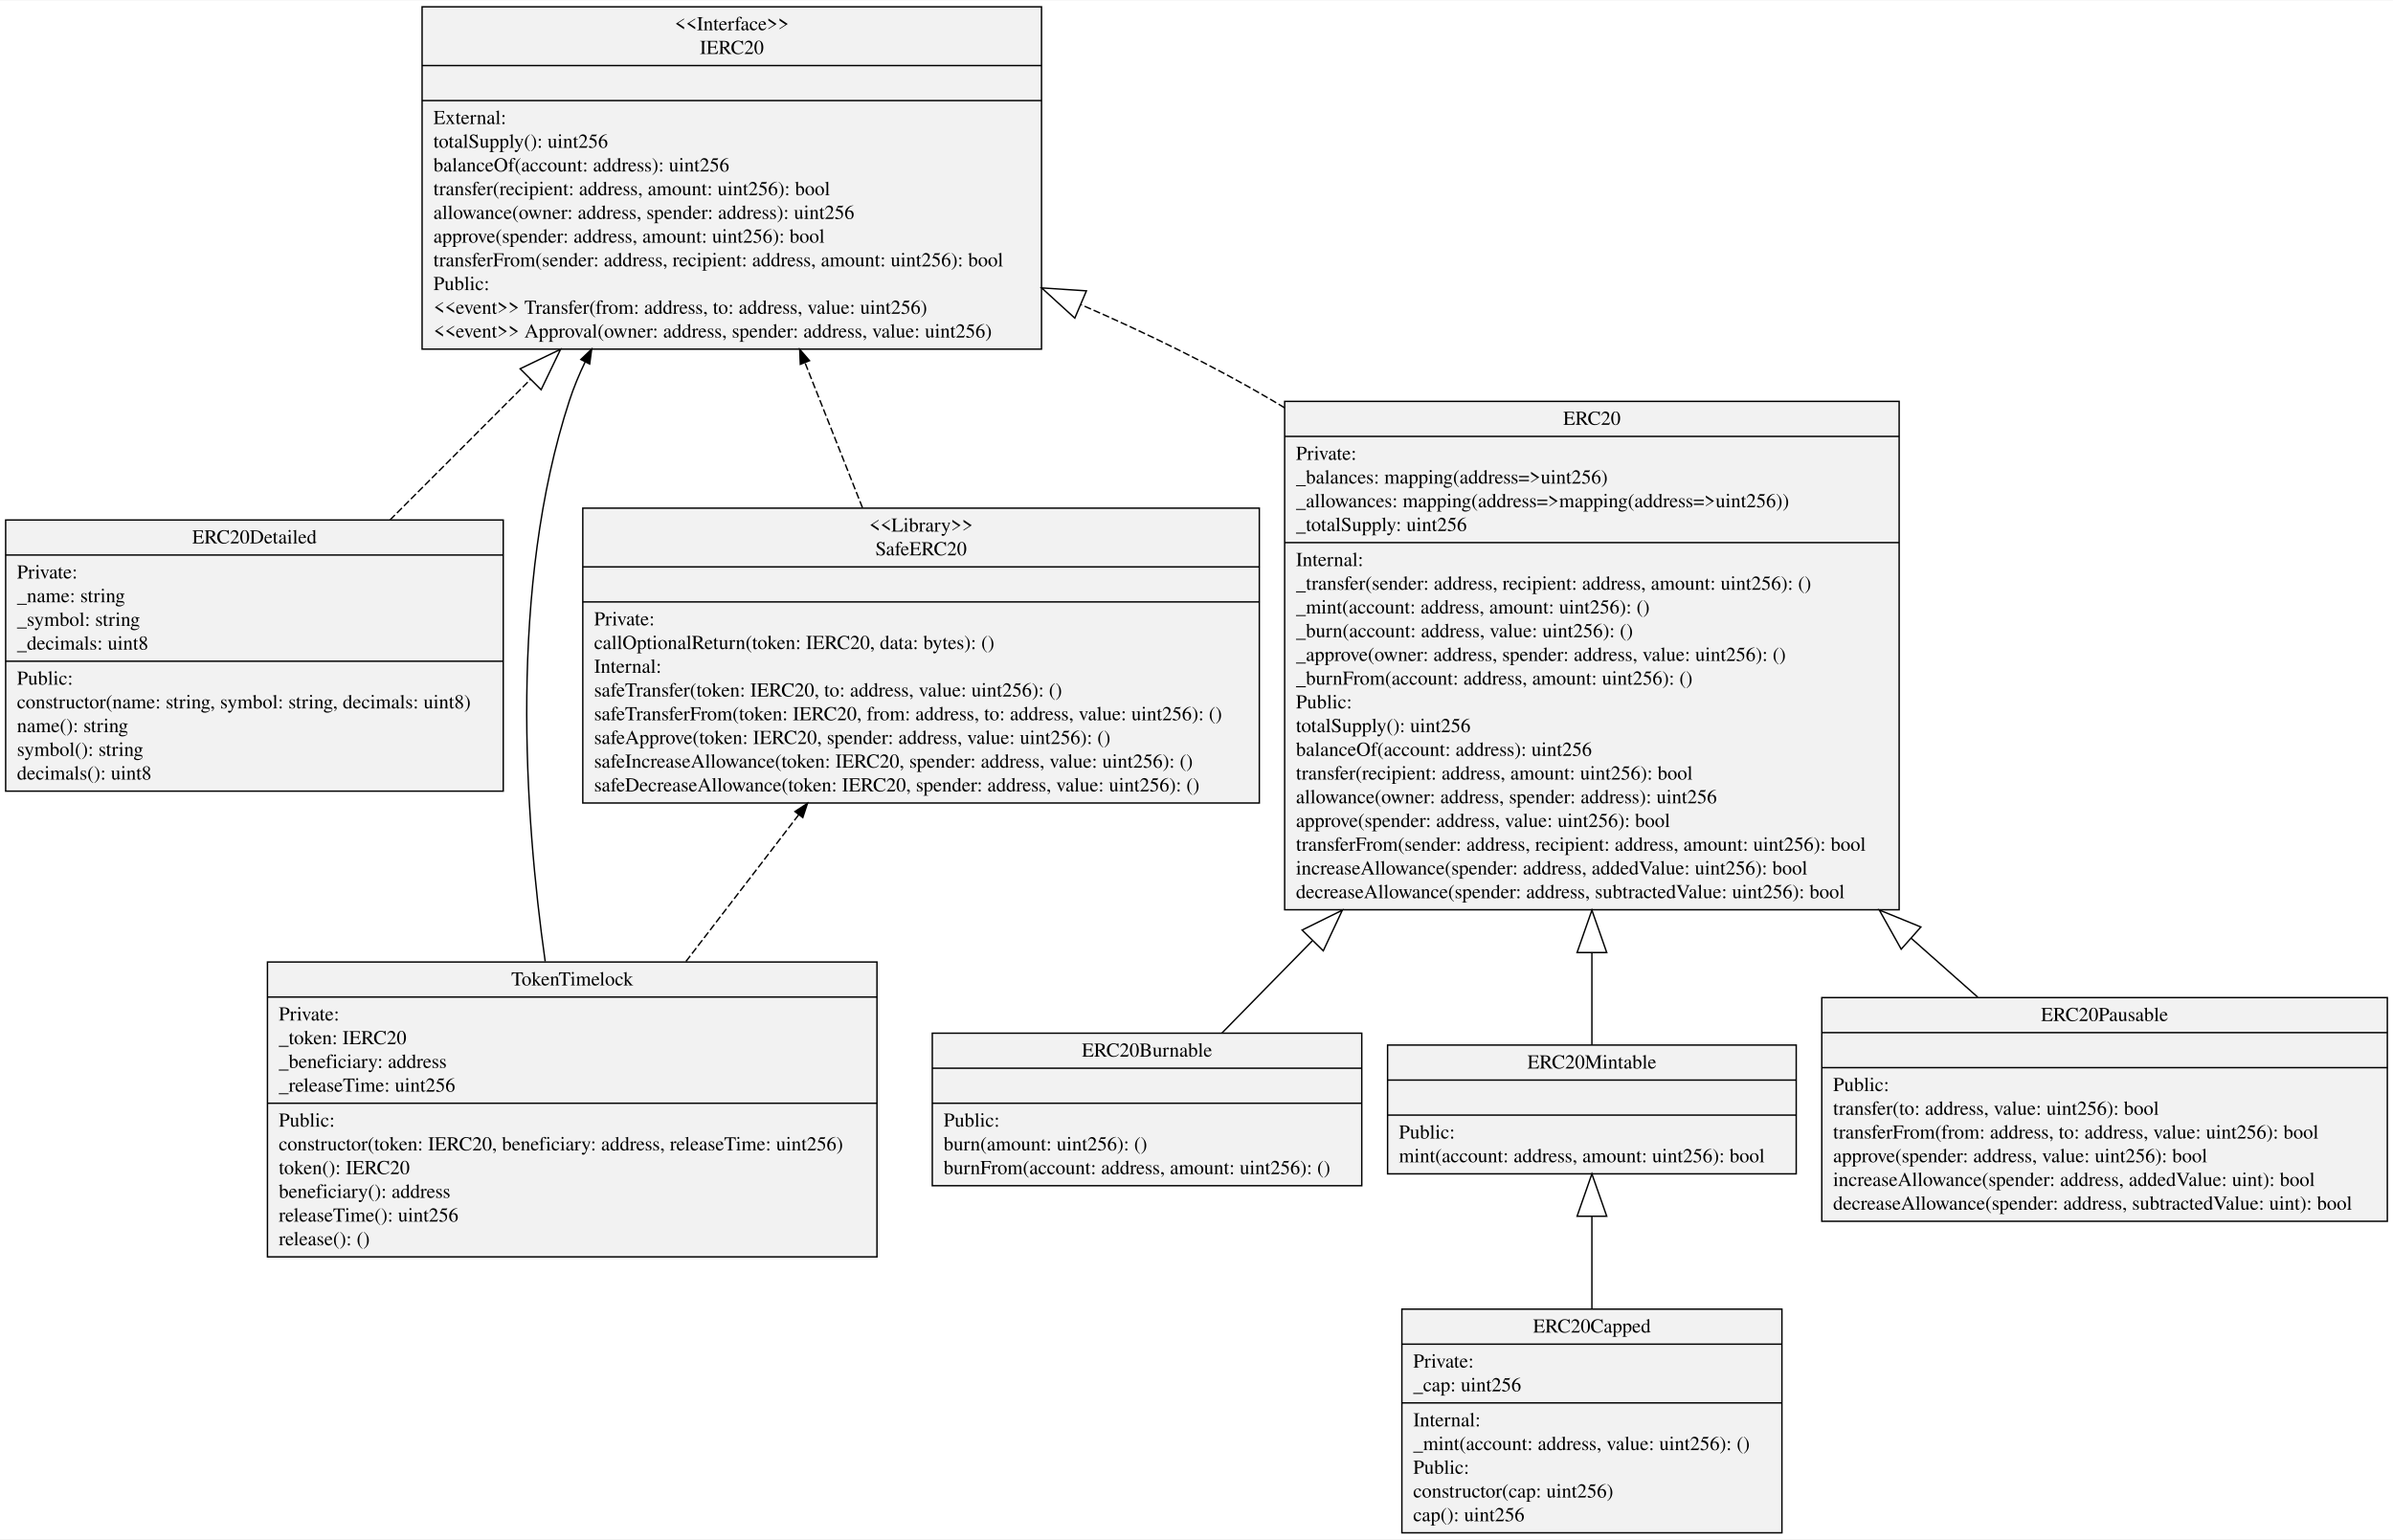
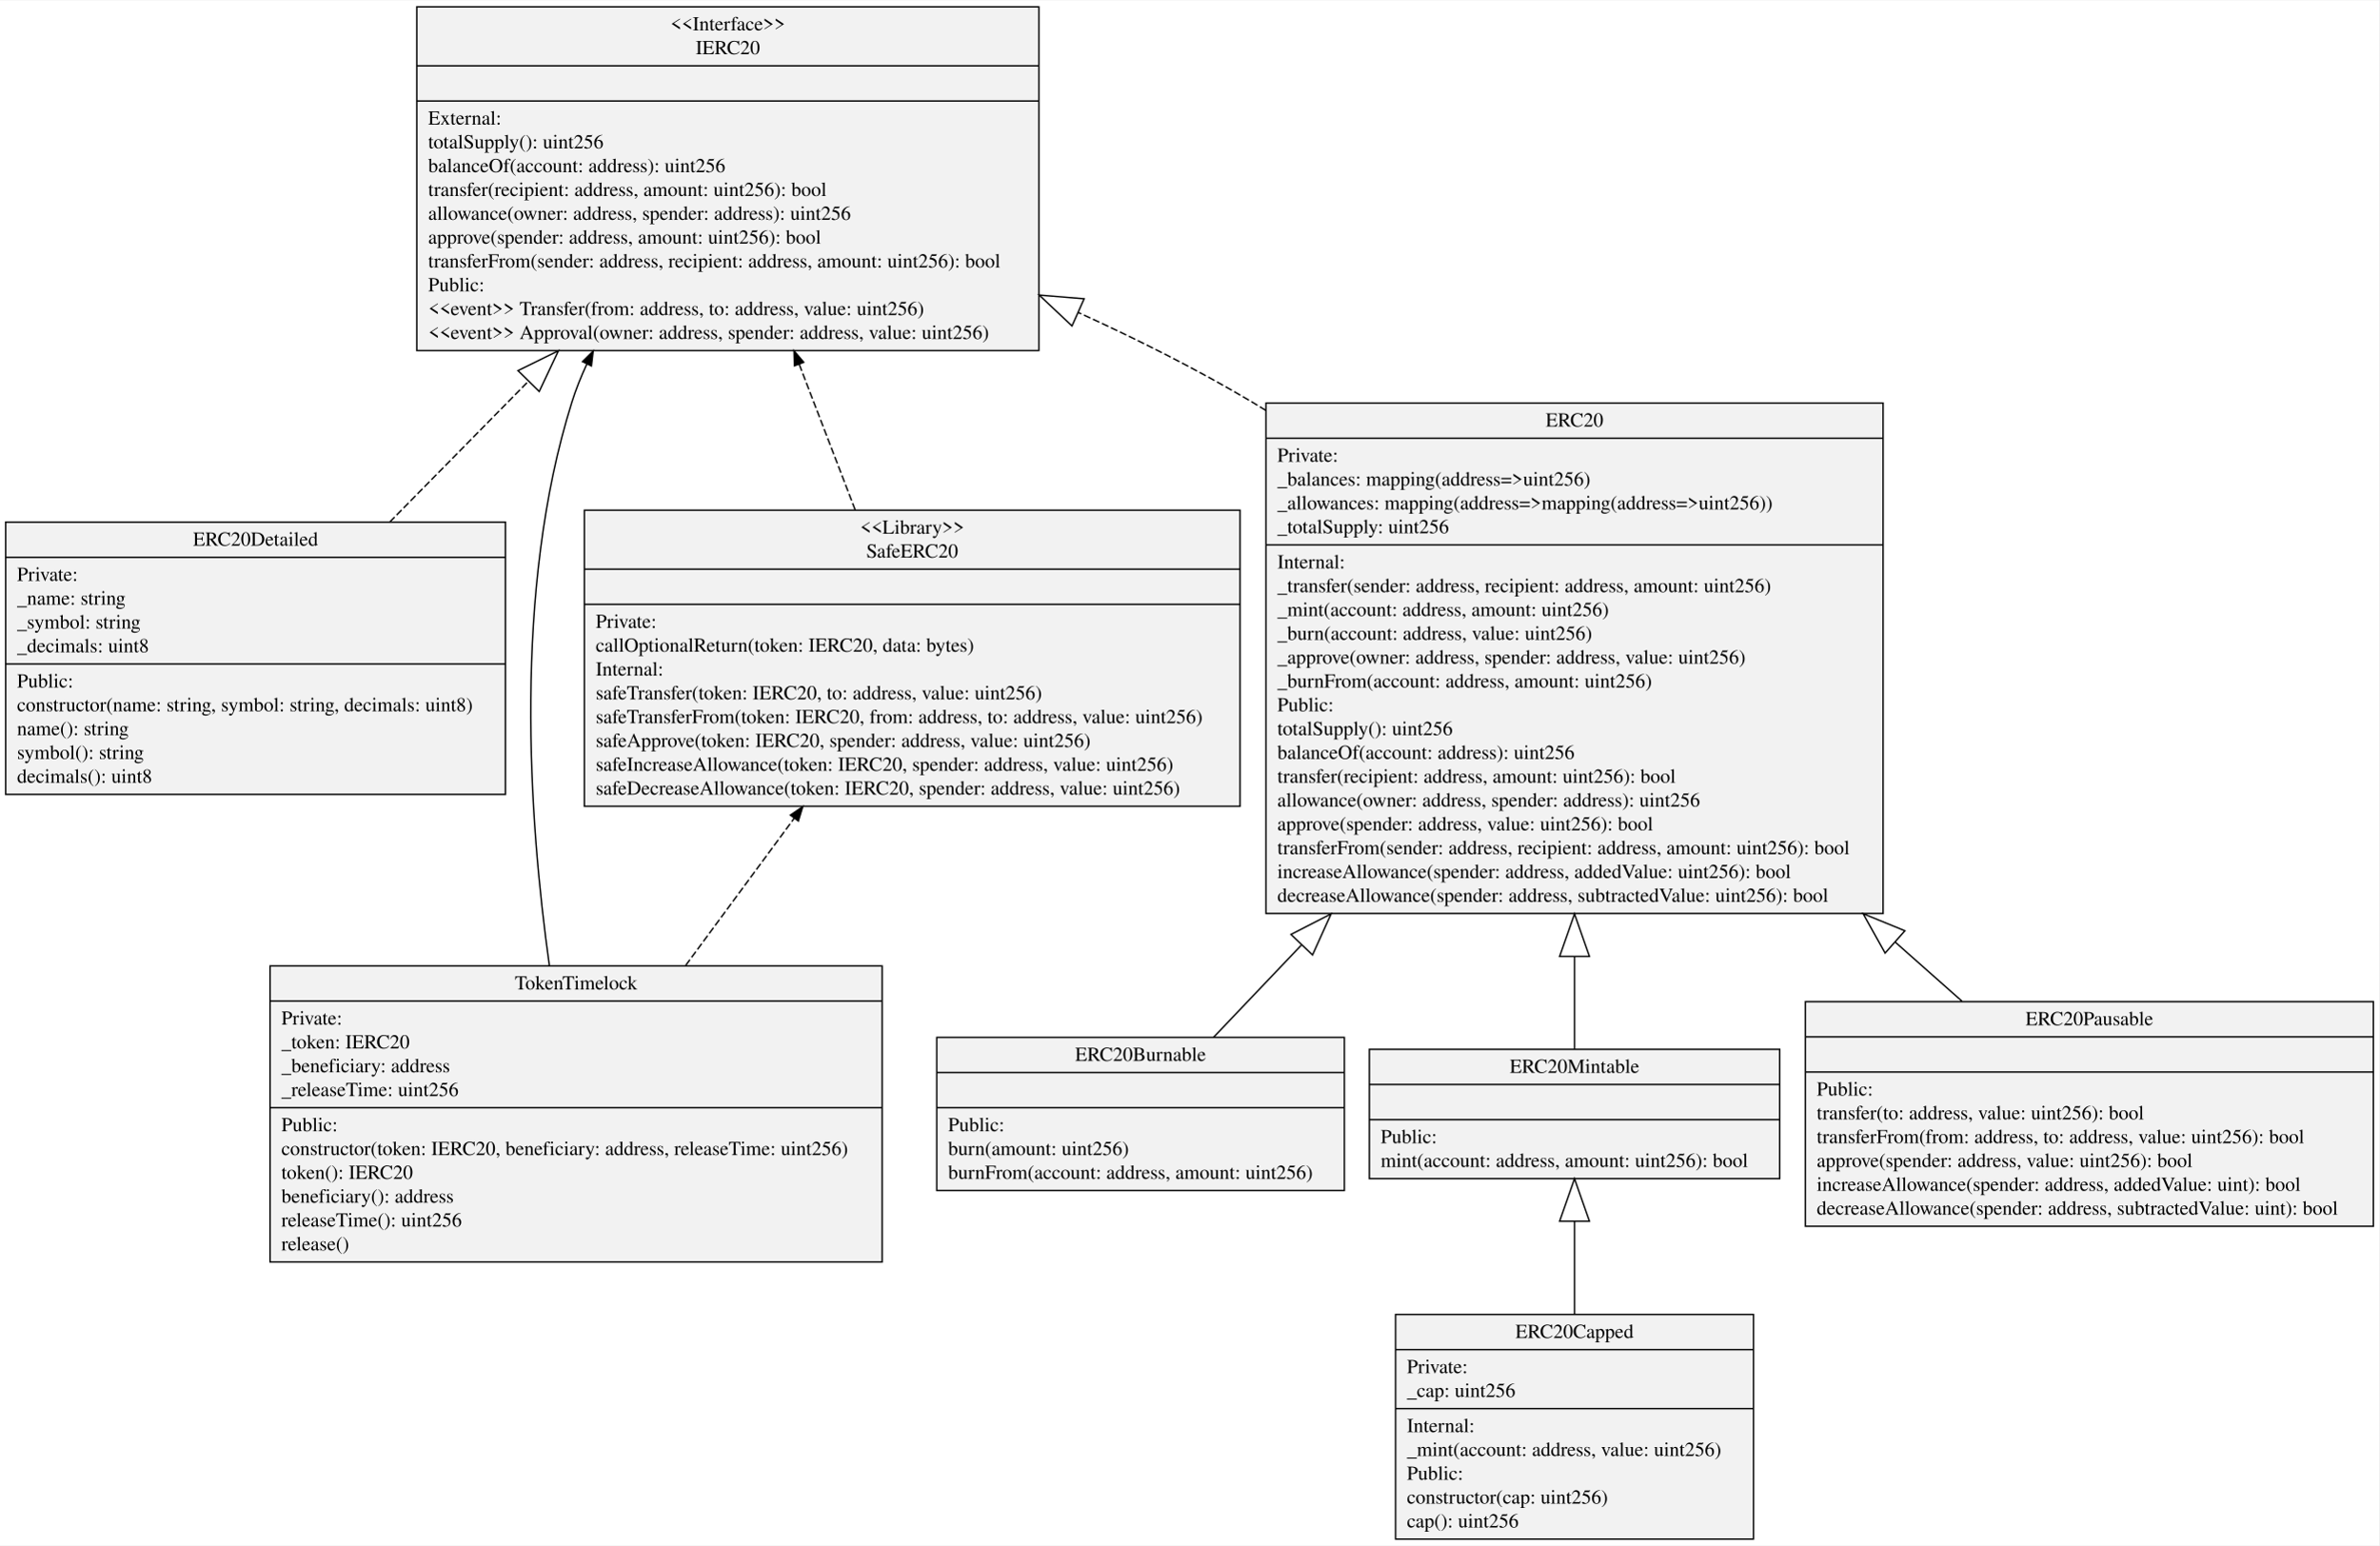
- <svg xmlns="http://www.w3.org/2000/svg" width="1694pt" height="1090pt" viewBox="0.00 0.00 1694.39 1089.60">
+ <svg xmlns="http://www.w3.org/2000/svg" width="1677pt" height="1090pt" viewBox="0.00 0.00 1677.39 1089.60">
  <g id="graph0" class="graph" transform="scale(1 1) rotate(0) translate(4 1085.6)">
-     <polygon fill="#ffffff" stroke="transparent" points="-4,4 -4,-1085.6 1690.39,-1085.6 1690.39,4 -4,4" />
+     <polygon fill="#ffffff" stroke="transparent" points="-4,4 -4,-1085.6 1673.39,-1085.6 1673.39,4 -4,4" />
    <g id="node1" class="node">
-       <polygon fill="#f2f2f2" stroke="#000000" points="905.615,-441.7 905.615,-801.7 1340.714,-801.7 1340.714,-441.7 905.615,-441.7" />
-       <text text-anchor="middle" x="1123.165" y="-785.1" font-family="Times,serif" font-size="14.00" fill="#000000">ERC20</text>
-       <polyline fill="none" stroke="#000000" points="905.615,-776.9 1340.714,-776.9 " />
-       <text text-anchor="start" x="913.615" y="-760.3" font-family="Times,serif" font-size="14.00" fill="#000000">Private:</text>
-       <text text-anchor="start" x="913.615" y="-743.5" font-family="Times,serif" font-size="14.00" fill="#000000">   _balances: mapping(address=&gt;uint256)</text>
-       <text text-anchor="start" x="913.615" y="-726.7" font-family="Times,serif" font-size="14.00" fill="#000000">   _allowances: mapping(address=&gt;mapping(address=&gt;uint256))</text>
-       <text text-anchor="start" x="913.615" y="-709.9" font-family="Times,serif" font-size="14.00" fill="#000000">   _totalSupply: uint256</text>
-       <polyline fill="none" stroke="#000000" points="905.615,-701.7 1340.714,-701.7 " />
-       <text text-anchor="start" x="913.615" y="-685.1" font-family="Times,serif" font-size="14.00" fill="#000000">Internal:</text>
-       <text text-anchor="start" x="913.615" y="-668.3" font-family="Times,serif" font-size="14.00" fill="#000000">    _transfer(sender: address, recipient: address, amount: uint256): ()</text>
-       <text text-anchor="start" x="913.615" y="-651.5" font-family="Times,serif" font-size="14.00" fill="#000000">    _mint(account: address, amount: uint256): ()</text>
-       <text text-anchor="start" x="913.615" y="-634.7" font-family="Times,serif" font-size="14.00" fill="#000000">    _burn(account: address, value: uint256): ()</text>
-       <text text-anchor="start" x="913.615" y="-617.9" font-family="Times,serif" font-size="14.00" fill="#000000">    _approve(owner: address, spender: address, value: uint256): ()</text>
-       <text text-anchor="start" x="913.615" y="-601.1" font-family="Times,serif" font-size="14.00" fill="#000000">    _burnFrom(account: address, amount: uint256): ()</text>
-       <text text-anchor="start" x="913.615" y="-584.3" font-family="Times,serif" font-size="14.00" fill="#000000">Public:</text>
-       <text text-anchor="start" x="913.615" y="-567.5" font-family="Times,serif" font-size="14.00" fill="#000000">    totalSupply(): uint256</text>
-       <text text-anchor="start" x="913.615" y="-550.7" font-family="Times,serif" font-size="14.00" fill="#000000">    balanceOf(account: address): uint256</text>
-       <text text-anchor="start" x="913.615" y="-533.9" font-family="Times,serif" font-size="14.00" fill="#000000">    transfer(recipient: address, amount: uint256): bool</text>
-       <text text-anchor="start" x="913.615" y="-517.1" font-family="Times,serif" font-size="14.00" fill="#000000">    allowance(owner: address, spender: address): uint256</text>
-       <text text-anchor="start" x="913.615" y="-500.3" font-family="Times,serif" font-size="14.00" fill="#000000">    approve(spender: address, value: uint256): bool</text>
-       <text text-anchor="start" x="913.615" y="-483.5" font-family="Times,serif" font-size="14.00" fill="#000000">    transferFrom(sender: address, recipient: address, amount: uint256): bool</text>
-       <text text-anchor="start" x="913.615" y="-466.7" font-family="Times,serif" font-size="14.00" fill="#000000">    increaseAllowance(spender: address, addedValue: uint256): bool</text>
-       <text text-anchor="start" x="913.615" y="-449.9" font-family="Times,serif" font-size="14.00" fill="#000000">    decreaseAllowance(spender: address, subtractedValue: uint256): bool</text>
+       <polygon fill="#f2f2f2" stroke="#000000" points="888.615,-441.7 888.615,-801.7 1323.714,-801.7 1323.714,-441.7 888.615,-441.7" />
+       <text text-anchor="middle" x="1106.165" y="-785.1" font-family="Times,serif" font-size="14.00" fill="#000000">ERC20</text>
+       <polyline fill="none" stroke="#000000" points="888.615,-776.9 1323.714,-776.9 " />
+       <text text-anchor="start" x="896.615" y="-760.3" font-family="Times,serif" font-size="14.00" fill="#000000">Private:</text>
+       <text text-anchor="start" x="896.615" y="-743.5" font-family="Times,serif" font-size="14.00" fill="#000000">   _balances: mapping(address=&gt;uint256)</text>
+       <text text-anchor="start" x="896.615" y="-726.7" font-family="Times,serif" font-size="14.00" fill="#000000">   _allowances: mapping(address=&gt;mapping(address=&gt;uint256))</text>
+       <text text-anchor="start" x="896.615" y="-709.9" font-family="Times,serif" font-size="14.00" fill="#000000">   _totalSupply: uint256</text>
+       <polyline fill="none" stroke="#000000" points="888.615,-701.7 1323.714,-701.7 " />
+       <text text-anchor="start" x="896.615" y="-685.1" font-family="Times,serif" font-size="14.00" fill="#000000">Internal:</text>
+       <text text-anchor="start" x="896.615" y="-668.3" font-family="Times,serif" font-size="14.00" fill="#000000">    _transfer(sender: address, recipient: address, amount: uint256)</text>
+       <text text-anchor="start" x="896.615" y="-651.5" font-family="Times,serif" font-size="14.00" fill="#000000">    _mint(account: address, amount: uint256)</text>
+       <text text-anchor="start" x="896.615" y="-634.7" font-family="Times,serif" font-size="14.00" fill="#000000">    _burn(account: address, value: uint256)</text>
+       <text text-anchor="start" x="896.615" y="-617.9" font-family="Times,serif" font-size="14.00" fill="#000000">    _approve(owner: address, spender: address, value: uint256)</text>
+       <text text-anchor="start" x="896.615" y="-601.1" font-family="Times,serif" font-size="14.00" fill="#000000">    _burnFrom(account: address, amount: uint256)</text>
+       <text text-anchor="start" x="896.615" y="-584.3" font-family="Times,serif" font-size="14.00" fill="#000000">Public:</text>
+       <text text-anchor="start" x="896.615" y="-567.5" font-family="Times,serif" font-size="14.00" fill="#000000">    totalSupply(): uint256</text>
+       <text text-anchor="start" x="896.615" y="-550.7" font-family="Times,serif" font-size="14.00" fill="#000000">    balanceOf(account: address): uint256</text>
+       <text text-anchor="start" x="896.615" y="-533.9" font-family="Times,serif" font-size="14.00" fill="#000000">    transfer(recipient: address, amount: uint256): bool</text>
+       <text text-anchor="start" x="896.615" y="-517.1" font-family="Times,serif" font-size="14.00" fill="#000000">    allowance(owner: address, spender: address): uint256</text>
+       <text text-anchor="start" x="896.615" y="-500.3" font-family="Times,serif" font-size="14.00" fill="#000000">    approve(spender: address, value: uint256): bool</text>
+       <text text-anchor="start" x="896.615" y="-483.5" font-family="Times,serif" font-size="14.00" fill="#000000">    transferFrom(sender: address, recipient: address, amount: uint256): bool</text>
+       <text text-anchor="start" x="896.615" y="-466.7" font-family="Times,serif" font-size="14.00" fill="#000000">    increaseAllowance(spender: address, addedValue: uint256): bool</text>
+       <text text-anchor="start" x="896.615" y="-449.9" font-family="Times,serif" font-size="14.00" fill="#000000">    decreaseAllowance(spender: address, subtractedValue: uint256): bool</text>
    </g>
    <g id="node7" class="node">
-       <polygon fill="#f2f2f2" stroke="#000000" points="294.865,-838.7 294.865,-1081.1 733.464,-1081.1 733.464,-838.7 294.865,-838.7" />
-       <text text-anchor="middle" x="514.164" y="-1064.5" font-family="Times,serif" font-size="14.00" fill="#000000">&lt;&lt;Interface&gt;&gt;</text>
-       <text text-anchor="middle" x="514.164" y="-1047.7" font-family="Times,serif" font-size="14.00" fill="#000000">IERC20</text>
-       <polyline fill="none" stroke="#000000" points="294.865,-1039.5 733.464,-1039.5 " />
-       <text text-anchor="middle" x="514.164" y="-1022.9" font-family="Times,serif" font-size="14.00" fill="#000000"> </text>
-       <polyline fill="none" stroke="#000000" points="294.865,-1014.7 733.464,-1014.7 " />
-       <text text-anchor="start" x="302.865" y="-998.1" font-family="Times,serif" font-size="14.00" fill="#000000">External:</text>
-       <text text-anchor="start" x="302.865" y="-981.3" font-family="Times,serif" font-size="14.00" fill="#000000">     totalSupply(): uint256</text>
-       <text text-anchor="start" x="302.865" y="-964.5" font-family="Times,serif" font-size="14.00" fill="#000000">     balanceOf(account: address): uint256</text>
-       <text text-anchor="start" x="302.865" y="-947.7" font-family="Times,serif" font-size="14.00" fill="#000000">     transfer(recipient: address, amount: uint256): bool</text>
-       <text text-anchor="start" x="302.865" y="-930.9" font-family="Times,serif" font-size="14.00" fill="#000000">     allowance(owner: address, spender: address): uint256</text>
-       <text text-anchor="start" x="302.865" y="-914.1" font-family="Times,serif" font-size="14.00" fill="#000000">     approve(spender: address, amount: uint256): bool</text>
-       <text text-anchor="start" x="302.865" y="-897.3" font-family="Times,serif" font-size="14.00" fill="#000000">     transferFrom(sender: address, recipient: address, amount: uint256): bool</text>
-       <text text-anchor="start" x="302.865" y="-880.5" font-family="Times,serif" font-size="14.00" fill="#000000">Public:</text>
-       <text text-anchor="start" x="302.865" y="-863.7" font-family="Times,serif" font-size="14.00" fill="#000000">    &lt;&lt;event&gt;&gt; Transfer(from: address, to: address, value: uint256)</text>
-       <text text-anchor="start" x="302.865" y="-846.9" font-family="Times,serif" font-size="14.00" fill="#000000">    &lt;&lt;event&gt;&gt; Approval(owner: address, spender: address, value: uint256)</text>
+       <polygon fill="#f2f2f2" stroke="#000000" points="289.865,-838.7 289.865,-1081.1 728.464,-1081.1 728.464,-838.7 289.865,-838.7" />
+       <text text-anchor="middle" x="509.164" y="-1064.5" font-family="Times,serif" font-size="14.00" fill="#000000">&lt;&lt;Interface&gt;&gt;</text>
+       <text text-anchor="middle" x="509.164" y="-1047.7" font-family="Times,serif" font-size="14.00" fill="#000000">IERC20</text>
+       <polyline fill="none" stroke="#000000" points="289.865,-1039.5 728.464,-1039.5 " />
+       <text text-anchor="middle" x="509.164" y="-1022.9" font-family="Times,serif" font-size="14.00" fill="#000000"> </text>
+       <polyline fill="none" stroke="#000000" points="289.865,-1014.7 728.464,-1014.7 " />
+       <text text-anchor="start" x="297.865" y="-998.1" font-family="Times,serif" font-size="14.00" fill="#000000">External:</text>
+       <text text-anchor="start" x="297.865" y="-981.3" font-family="Times,serif" font-size="14.00" fill="#000000">     totalSupply(): uint256</text>
+       <text text-anchor="start" x="297.865" y="-964.5" font-family="Times,serif" font-size="14.00" fill="#000000">     balanceOf(account: address): uint256</text>
+       <text text-anchor="start" x="297.865" y="-947.7" font-family="Times,serif" font-size="14.00" fill="#000000">     transfer(recipient: address, amount: uint256): bool</text>
+       <text text-anchor="start" x="297.865" y="-930.9" font-family="Times,serif" font-size="14.00" fill="#000000">     allowance(owner: address, spender: address): uint256</text>
+       <text text-anchor="start" x="297.865" y="-914.1" font-family="Times,serif" font-size="14.00" fill="#000000">     approve(spender: address, amount: uint256): bool</text>
+       <text text-anchor="start" x="297.865" y="-897.3" font-family="Times,serif" font-size="14.00" fill="#000000">     transferFrom(sender: address, recipient: address, amount: uint256): bool</text>
+       <text text-anchor="start" x="297.865" y="-880.5" font-family="Times,serif" font-size="14.00" fill="#000000">Public:</text>
+       <text text-anchor="start" x="297.865" y="-863.7" font-family="Times,serif" font-size="14.00" fill="#000000">    &lt;&lt;event&gt;&gt; Transfer(from: address, to: address, value: uint256)</text>
+       <text text-anchor="start" x="297.865" y="-846.9" font-family="Times,serif" font-size="14.00" fill="#000000">    &lt;&lt;event&gt;&gt; Approval(owner: address, spender: address, value: uint256)</text>
    </g>
    <g id="edge1" class="edge">
-       <path fill="none" stroke="#000000" stroke-dasharray="5,2" d="M905.608,-797.137C902.792,-798.855 899.977,-800.544 897.164,-802.2 854.762,-827.174 807.659,-850.065 761.401,-870.202" />
-       <polygon fill="none" stroke="#000000" points="757.03,-860.651 733.534,-882.056 765.25,-879.975 757.03,-860.651" />
+       <path fill="none" stroke="#000000" stroke-dasharray="5,2" d="M888.583,-796.481C885.441,-798.424 882.3,-800.332 879.164,-802.2 840.659,-825.142 798.202,-846.494 756.194,-865.611" />
+       <polygon fill="none" stroke="#000000" points="751.841,-856.055 728.701,-877.844 760.378,-875.241 751.841,-856.055" />
    </g>
    <g id="node2" class="node">
-       <polygon fill="#f2f2f2" stroke="#000000" points="656.115,-246.3 656.115,-354.3 960.214,-354.3 960.214,-246.3 656.115,-246.3" />
-       <text text-anchor="middle" x="808.164" y="-337.7" font-family="Times,serif" font-size="14.00" fill="#000000">ERC20Burnable</text>
-       <polyline fill="none" stroke="#000000" points="656.115,-329.5 960.214,-329.5 " />
-       <text text-anchor="middle" x="808.164" y="-312.9" font-family="Times,serif" font-size="14.00" fill="#000000"> </text>
-       <polyline fill="none" stroke="#000000" points="656.115,-304.7 960.214,-304.7 " />
-       <text text-anchor="start" x="664.115" y="-288.1" font-family="Times,serif" font-size="14.00" fill="#000000">Public:</text>
-       <text text-anchor="start" x="664.115" y="-271.3" font-family="Times,serif" font-size="14.00" fill="#000000">    burn(amount: uint256): ()</text>
-       <text text-anchor="start" x="664.115" y="-254.5" font-family="Times,serif" font-size="14.00" fill="#000000">    burnFrom(account: address, amount: uint256): ()</text>
+       <polygon fill="#f2f2f2" stroke="#000000" points="656.471,-246.3 656.471,-354.3 943.858,-354.3 943.858,-246.3 656.471,-246.3" />
+       <text text-anchor="middle" x="800.164" y="-337.7" font-family="Times,serif" font-size="14.00" fill="#000000">ERC20Burnable</text>
+       <polyline fill="none" stroke="#000000" points="656.471,-329.5 943.858,-329.5 " />
+       <text text-anchor="middle" x="800.164" y="-312.9" font-family="Times,serif" font-size="14.00" fill="#000000"> </text>
+       <polyline fill="none" stroke="#000000" points="656.471,-304.7 943.858,-304.7 " />
+       <text text-anchor="start" x="664.471" y="-288.1" font-family="Times,serif" font-size="14.00" fill="#000000">Public:</text>
+       <text text-anchor="start" x="664.471" y="-271.3" font-family="Times,serif" font-size="14.00" fill="#000000">    burn(amount: uint256)</text>
+       <text text-anchor="start" x="664.471" y="-254.5" font-family="Times,serif" font-size="14.00" fill="#000000">    burnFrom(account: address, amount: uint256)</text>
    </g>
    <g id="edge2" class="edge">
-       <path fill="none" stroke="#000000" d="M861.244,-354.458C879.796,-373.387 901.867,-395.906 925.209,-419.723" />
-       <polygon fill="none" stroke="#000000" points="917.966,-427.333 946.464,-441.409 932.964,-412.634 917.966,-427.333" />
+       <path fill="none" stroke="#000000" d="M851.727,-354.458C869.658,-373.291 890.972,-395.678 913.52,-419.36" />
+       <polygon fill="none" stroke="#000000" points="906.221,-426.922 934.512,-441.409 921.431,-412.442 906.221,-426.922" />
    </g>
    <g id="node3" class="node">
-       <polygon fill="#f2f2f2" stroke="#000000" points="988.614,-.5 988.614,-158.9 1257.715,-158.9 1257.715,-.5 988.614,-.5" />
-       <text text-anchor="middle" x="1123.165" y="-142.3" font-family="Times,serif" font-size="14.00" fill="#000000">ERC20Capped</text>
-       <polyline fill="none" stroke="#000000" points="988.614,-134.1 1257.715,-134.1 " />
-       <text text-anchor="start" x="996.614" y="-117.5" font-family="Times,serif" font-size="14.00" fill="#000000">Private:</text>
-       <text text-anchor="start" x="996.614" y="-100.7" font-family="Times,serif" font-size="14.00" fill="#000000">   _cap: uint256</text>
-       <polyline fill="none" stroke="#000000" points="988.614,-92.5 1257.715,-92.5 " />
-       <text text-anchor="start" x="996.614" y="-75.9" font-family="Times,serif" font-size="14.00" fill="#000000">Internal:</text>
-       <text text-anchor="start" x="996.614" y="-59.1" font-family="Times,serif" font-size="14.00" fill="#000000">    _mint(account: address, value: uint256): ()</text>
-       <text text-anchor="start" x="996.614" y="-42.3" font-family="Times,serif" font-size="14.00" fill="#000000">Public:</text>
-       <text text-anchor="start" x="996.614" y="-25.5" font-family="Times,serif" font-size="14.00" fill="#000000">    constructor(cap: uint256)</text>
-       <text text-anchor="start" x="996.614" y="-8.7" font-family="Times,serif" font-size="14.00" fill="#000000">    cap(): uint256</text>
+       <polygon fill="#f2f2f2" stroke="#000000" points="979.97,-.5 979.97,-158.9 1232.359,-158.9 1232.359,-.5 979.97,-.5" />
+       <text text-anchor="middle" x="1106.165" y="-142.3" font-family="Times,serif" font-size="14.00" fill="#000000">ERC20Capped</text>
+       <polyline fill="none" stroke="#000000" points="979.97,-134.1 1232.359,-134.1 " />
+       <text text-anchor="start" x="987.97" y="-117.5" font-family="Times,serif" font-size="14.00" fill="#000000">Private:</text>
+       <text text-anchor="start" x="987.97" y="-100.7" font-family="Times,serif" font-size="14.00" fill="#000000">   _cap: uint256</text>
+       <polyline fill="none" stroke="#000000" points="979.97,-92.5 1232.359,-92.5 " />
+       <text text-anchor="start" x="987.97" y="-75.9" font-family="Times,serif" font-size="14.00" fill="#000000">Internal:</text>
+       <text text-anchor="start" x="987.97" y="-59.1" font-family="Times,serif" font-size="14.00" fill="#000000">    _mint(account: address, value: uint256)</text>
+       <text text-anchor="start" x="987.97" y="-42.3" font-family="Times,serif" font-size="14.00" fill="#000000">Public:</text>
+       <text text-anchor="start" x="987.97" y="-25.5" font-family="Times,serif" font-size="14.00" fill="#000000">    constructor(cap: uint256)</text>
+       <text text-anchor="start" x="987.97" y="-8.7" font-family="Times,serif" font-size="14.00" fill="#000000">    cap(): uint256</text>
    </g>
    <g id="node5" class="node">
-       <polygon fill="#f2f2f2" stroke="#000000" points="978.492,-254.7 978.492,-345.9 1267.837,-345.9 1267.837,-254.7 978.492,-254.7" />
-       <text text-anchor="middle" x="1123.165" y="-329.3" font-family="Times,serif" font-size="14.00" fill="#000000">ERC20Mintable</text>
-       <polyline fill="none" stroke="#000000" points="978.492,-321.1 1267.837,-321.1 " />
-       <text text-anchor="middle" x="1123.165" y="-304.5" font-family="Times,serif" font-size="14.00" fill="#000000"> </text>
-       <polyline fill="none" stroke="#000000" points="978.492,-296.3 1267.837,-296.3 " />
-       <text text-anchor="start" x="986.492" y="-279.7" font-family="Times,serif" font-size="14.00" fill="#000000">Public:</text>
-       <text text-anchor="start" x="986.492" y="-262.9" font-family="Times,serif" font-size="14.00" fill="#000000">    mint(account: address, amount: uint256): bool</text>
+       <polygon fill="#f2f2f2" stroke="#000000" points="961.492,-254.7 961.492,-345.9 1250.837,-345.9 1250.837,-254.7 961.492,-254.7" />
+       <text text-anchor="middle" x="1106.165" y="-329.3" font-family="Times,serif" font-size="14.00" fill="#000000">ERC20Mintable</text>
+       <polyline fill="none" stroke="#000000" points="961.492,-321.1 1250.837,-321.1 " />
+       <text text-anchor="middle" x="1106.165" y="-304.5" font-family="Times,serif" font-size="14.00" fill="#000000"> </text>
+       <polyline fill="none" stroke="#000000" points="961.492,-296.3 1250.837,-296.3 " />
+       <text text-anchor="start" x="969.492" y="-279.7" font-family="Times,serif" font-size="14.00" fill="#000000">Public:</text>
+       <text text-anchor="start" x="969.492" y="-262.9" font-family="Times,serif" font-size="14.00" fill="#000000">    mint(account: address, amount: uint256): bool</text>
    </g>
    <g id="edge3" class="edge">
-       <path fill="none" stroke="#000000" d="M1123.165,-159.03C1123.165,-180.357 1123.165,-203.365 1123.165,-224.495" />
-       <polygon fill="none" stroke="#000000" points="1112.665,-224.661 1123.165,-254.661 1133.665,-224.661 1112.665,-224.661" />
+       <path fill="none" stroke="#000000" d="M1106.165,-159.03C1106.165,-180.357 1106.165,-203.365 1106.165,-224.495" />
+       <polygon fill="none" stroke="#000000" points="1095.665,-224.661 1106.165,-254.661 1116.665,-224.661 1095.665,-224.661" />
    </g>
    <g id="node4" class="node">
      <polygon fill="#f2f2f2" stroke="#000000" points="0,-525.7 0,-717.7 352.329,-717.7 352.329,-525.7 0,-525.7" />
      <text text-anchor="middle" x="176.165" y="-701.1" font-family="Times,serif" font-size="14.00" fill="#000000">ERC20Detailed</text>
      <polyline fill="none" stroke="#000000" points="0,-692.9 352.329,-692.9 " />
      <text text-anchor="start" x="8" y="-676.3" font-family="Times,serif" font-size="14.00" fill="#000000">Private:</text>
      <text text-anchor="start" x="8" y="-659.5" font-family="Times,serif" font-size="14.00" fill="#000000">   _name: string</text>
      <text text-anchor="start" x="8" y="-642.7" font-family="Times,serif" font-size="14.00" fill="#000000">   _symbol: string</text>
      <text text-anchor="start" x="8" y="-625.9" font-family="Times,serif" font-size="14.00" fill="#000000">   _decimals: uint8</text>
      <polyline fill="none" stroke="#000000" points="0,-617.7 352.329,-617.7 " />
      <text text-anchor="start" x="8" y="-601.1" font-family="Times,serif" font-size="14.00" fill="#000000">Public:</text>
      <text text-anchor="start" x="8" y="-584.3" font-family="Times,serif" font-size="14.00" fill="#000000">    constructor(name: string, symbol: string, decimals: uint8)</text>
      <text text-anchor="start" x="8" y="-567.5" font-family="Times,serif" font-size="14.00" fill="#000000">    name(): string</text>
      <text text-anchor="start" x="8" y="-550.7" font-family="Times,serif" font-size="14.00" fill="#000000">    symbol(): string</text>
      <text text-anchor="start" x="8" y="-533.9" font-family="Times,serif" font-size="14.00" fill="#000000">    decimals(): uint8</text>
    </g>
    <g id="edge4" class="edge">
-       <path fill="none" stroke="#000000" stroke-dasharray="5,2" d="M272.118,-717.71C303.084,-748.694 338.102,-783.733 371.687,-817.338" />
-       <polygon fill="none" stroke="#000000" points="364.292,-824.792 392.926,-838.59 379.146,-809.947 364.292,-824.792" />
+       <path fill="none" stroke="#000000" stroke-dasharray="5,2" d="M270.698,-717.71C301.062,-748.548 335.379,-783.401 368.324,-816.86" />
+       <polygon fill="none" stroke="#000000" points="361.189,-824.579 389.719,-838.59 376.153,-809.846 361.189,-824.579" />
    </g>
    <g id="edge5" class="edge">
-       <path fill="none" stroke="#000000" d="M1123.165,-346.007C1123.165,-364.366 1123.165,-386.929 1123.165,-411.171" />
-       <polygon fill="none" stroke="#000000" points="1112.665,-411.403 1123.165,-441.403 1133.665,-411.403 1112.665,-411.403" />
+       <path fill="none" stroke="#000000" d="M1106.165,-346.007C1106.165,-364.366 1106.165,-386.929 1106.165,-411.171" />
+       <polygon fill="none" stroke="#000000" points="1095.665,-411.403 1106.165,-441.403 1116.665,-411.403 1095.665,-411.403" />
    </g>
    <g id="node6" class="node">
-       <polygon fill="#f2f2f2" stroke="#000000" points="1285.939,-221.1 1285.939,-379.5 1686.39,-379.5 1686.39,-221.1 1285.939,-221.1" />
-       <text text-anchor="middle" x="1486.165" y="-362.9" font-family="Times,serif" font-size="14.00" fill="#000000">ERC20Pausable</text>
-       <polyline fill="none" stroke="#000000" points="1285.939,-354.7 1686.39,-354.7 " />
-       <text text-anchor="middle" x="1486.165" y="-338.1" font-family="Times,serif" font-size="14.00" fill="#000000"> </text>
-       <polyline fill="none" stroke="#000000" points="1285.939,-329.9 1686.39,-329.9 " />
-       <text text-anchor="start" x="1293.939" y="-313.3" font-family="Times,serif" font-size="14.00" fill="#000000">Public:</text>
-       <text text-anchor="start" x="1293.939" y="-296.5" font-family="Times,serif" font-size="14.00" fill="#000000">    transfer(to: address, value: uint256): bool</text>
-       <text text-anchor="start" x="1293.939" y="-279.7" font-family="Times,serif" font-size="14.00" fill="#000000">    transferFrom(from: address, to: address, value: uint256): bool</text>
-       <text text-anchor="start" x="1293.939" y="-262.9" font-family="Times,serif" font-size="14.00" fill="#000000">    approve(spender: address, value: uint256): bool</text>
-       <text text-anchor="start" x="1293.939" y="-246.1" font-family="Times,serif" font-size="14.00" fill="#000000">    increaseAllowance(spender: address, addedValue: uint): bool</text>
-       <text text-anchor="start" x="1293.939" y="-229.3" font-family="Times,serif" font-size="14.00" fill="#000000">    decreaseAllowance(spender: address, subtractedValue: uint): bool</text>
+       <polygon fill="#f2f2f2" stroke="#000000" points="1268.939,-221.1 1268.939,-379.5 1669.39,-379.5 1669.39,-221.1 1268.939,-221.1" />
+       <text text-anchor="middle" x="1469.165" y="-362.9" font-family="Times,serif" font-size="14.00" fill="#000000">ERC20Pausable</text>
+       <polyline fill="none" stroke="#000000" points="1268.939,-354.7 1669.39,-354.7 " />
+       <text text-anchor="middle" x="1469.165" y="-338.1" font-family="Times,serif" font-size="14.00" fill="#000000"> </text>
+       <polyline fill="none" stroke="#000000" points="1268.939,-329.9 1669.39,-329.9 " />
+       <text text-anchor="start" x="1276.939" y="-313.3" font-family="Times,serif" font-size="14.00" fill="#000000">Public:</text>
+       <text text-anchor="start" x="1276.939" y="-296.5" font-family="Times,serif" font-size="14.00" fill="#000000">    transfer(to: address, value: uint256): bool</text>
+       <text text-anchor="start" x="1276.939" y="-279.7" font-family="Times,serif" font-size="14.00" fill="#000000">    transferFrom(from: address, to: address, value: uint256): bool</text>
+       <text text-anchor="start" x="1276.939" y="-262.9" font-family="Times,serif" font-size="14.00" fill="#000000">    approve(spender: address, value: uint256): bool</text>
+       <text text-anchor="start" x="1276.939" y="-246.1" font-family="Times,serif" font-size="14.00" fill="#000000">    increaseAllowance(spender: address, addedValue: uint): bool</text>
+       <text text-anchor="start" x="1276.939" y="-229.3" font-family="Times,serif" font-size="14.00" fill="#000000">    decreaseAllowance(spender: address, subtractedValue: uint): bool</text>
    </g>
    <g id="edge6" class="edge">
-       <path fill="none" stroke="#000000" d="M1396.434,-379.747C1381.639,-392.847 1365.74,-406.924 1349.321,-421.461" />
-       <polygon fill="none" stroke="#000000" points="1342.165,-413.772 1326.665,-441.521 1356.086,-429.495 1342.165,-413.772" />
+       <path fill="none" stroke="#000000" d="M1379.434,-379.747C1364.639,-392.847 1348.74,-406.924 1332.321,-421.461" />
+       <polygon fill="none" stroke="#000000" points="1325.165,-413.772 1309.665,-441.521 1339.086,-429.495 1325.165,-413.772" />
    </g>
    <g id="node8" class="node">
-       <polygon fill="#f2f2f2" stroke="#000000" points="408.652,-517.3 408.652,-726.1 887.677,-726.1 887.677,-517.3 408.652,-517.3" />
-       <text text-anchor="middle" x="648.164" y="-709.5" font-family="Times,serif" font-size="14.00" fill="#000000">&lt;&lt;Library&gt;&gt;</text>
-       <text text-anchor="middle" x="648.164" y="-692.7" font-family="Times,serif" font-size="14.00" fill="#000000">SafeERC20</text>
-       <polyline fill="none" stroke="#000000" points="408.652,-684.5 887.677,-684.5 " />
-       <text text-anchor="middle" x="648.164" y="-667.9" font-family="Times,serif" font-size="14.00" fill="#000000"> </text>
-       <polyline fill="none" stroke="#000000" points="408.652,-659.7 887.677,-659.7 " />
-       <text text-anchor="start" x="416.652" y="-643.1" font-family="Times,serif" font-size="14.00" fill="#000000">Private:</text>
-       <text text-anchor="start" x="416.652" y="-626.3" font-family="Times,serif" font-size="14.00" fill="#000000">    callOptionalReturn(token: IERC20, data: bytes): ()</text>
-       <text text-anchor="start" x="416.652" y="-609.5" font-family="Times,serif" font-size="14.00" fill="#000000">Internal:</text>
-       <text text-anchor="start" x="416.652" y="-592.7" font-family="Times,serif" font-size="14.00" fill="#000000">    safeTransfer(token: IERC20, to: address, value: uint256): ()</text>
-       <text text-anchor="start" x="416.652" y="-575.9" font-family="Times,serif" font-size="14.00" fill="#000000">    safeTransferFrom(token: IERC20, from: address, to: address, value: uint256): ()</text>
-       <text text-anchor="start" x="416.652" y="-559.1" font-family="Times,serif" font-size="14.00" fill="#000000">    safeApprove(token: IERC20, spender: address, value: uint256): ()</text>
-       <text text-anchor="start" x="416.652" y="-542.3" font-family="Times,serif" font-size="14.00" fill="#000000">    safeIncreaseAllowance(token: IERC20, spender: address, value: uint256): ()</text>
-       <text text-anchor="start" x="416.652" y="-525.5" font-family="Times,serif" font-size="14.00" fill="#000000">    safeDecreaseAllowance(token: IERC20, spender: address, value: uint256): ()</text>
+       <polygon fill="#f2f2f2" stroke="#000000" points="408.008,-517.3 408.008,-726.1 870.321,-726.1 870.321,-517.3 408.008,-517.3" />
+       <text text-anchor="middle" x="639.164" y="-709.5" font-family="Times,serif" font-size="14.00" fill="#000000">&lt;&lt;Library&gt;&gt;</text>
+       <text text-anchor="middle" x="639.164" y="-692.7" font-family="Times,serif" font-size="14.00" fill="#000000">SafeERC20</text>
+       <polyline fill="none" stroke="#000000" points="408.008,-684.5 870.321,-684.5 " />
+       <text text-anchor="middle" x="639.164" y="-667.9" font-family="Times,serif" font-size="14.00" fill="#000000"> </text>
+       <polyline fill="none" stroke="#000000" points="408.008,-659.7 870.321,-659.7 " />
+       <text text-anchor="start" x="416.008" y="-643.1" font-family="Times,serif" font-size="14.00" fill="#000000">Private:</text>
+       <text text-anchor="start" x="416.008" y="-626.3" font-family="Times,serif" font-size="14.00" fill="#000000">    callOptionalReturn(token: IERC20, data: bytes)</text>
+       <text text-anchor="start" x="416.008" y="-609.5" font-family="Times,serif" font-size="14.00" fill="#000000">Internal:</text>
+       <text text-anchor="start" x="416.008" y="-592.7" font-family="Times,serif" font-size="14.00" fill="#000000">    safeTransfer(token: IERC20, to: address, value: uint256)</text>
+       <text text-anchor="start" x="416.008" y="-575.9" font-family="Times,serif" font-size="14.00" fill="#000000">    safeTransferFrom(token: IERC20, from: address, to: address, value: uint256)</text>
+       <text text-anchor="start" x="416.008" y="-559.1" font-family="Times,serif" font-size="14.00" fill="#000000">    safeApprove(token: IERC20, spender: address, value: uint256)</text>
+       <text text-anchor="start" x="416.008" y="-542.3" font-family="Times,serif" font-size="14.00" fill="#000000">    safeIncreaseAllowance(token: IERC20, spender: address, value: uint256)</text>
+       <text text-anchor="start" x="416.008" y="-525.5" font-family="Times,serif" font-size="14.00" fill="#000000">    safeDecreaseAllowance(token: IERC20, spender: address, value: uint256)</text>
    </g>
    <g id="edge7" class="edge">
-       <path fill="none" stroke="#000000" stroke-dasharray="5,2" d="M606.684,-726.393C593.826,-758.843 579.495,-795.014 566.025,-829.01" />
-       <polygon fill="#000000" stroke="#000000" points="562.68,-827.95 562.251,-838.536 569.188,-830.529 562.68,-827.95" />
+       <path fill="none" stroke="#000000" stroke-dasharray="5,2" d="M598.922,-726.393C586.448,-758.843 572.545,-795.014 559.477,-829.01" />
+       <polygon fill="#000000" stroke="#000000" points="556.136,-827.946 555.815,-838.536 562.67,-830.458 556.136,-827.946" />
    </g>
    <g id="node9" class="node">
-       <polygon fill="#f2f2f2" stroke="#000000" points="185.372,-195.9 185.372,-404.7 616.957,-404.7 616.957,-195.9 185.372,-195.9" />
-       <text text-anchor="middle" x="401.164" y="-388.1" font-family="Times,serif" font-size="14.00" fill="#000000">TokenTimelock</text>
-       <polyline fill="none" stroke="#000000" points="185.372,-379.9 616.957,-379.9 " />
-       <text text-anchor="start" x="193.372" y="-363.3" font-family="Times,serif" font-size="14.00" fill="#000000">Private:</text>
-       <text text-anchor="start" x="193.372" y="-346.5" font-family="Times,serif" font-size="14.00" fill="#000000">   _token: IERC20</text>
-       <text text-anchor="start" x="193.372" y="-329.7" font-family="Times,serif" font-size="14.00" fill="#000000">   _beneficiary: address</text>
-       <text text-anchor="start" x="193.372" y="-312.9" font-family="Times,serif" font-size="14.00" fill="#000000">   _releaseTime: uint256</text>
-       <polyline fill="none" stroke="#000000" points="185.372,-304.7 616.957,-304.7 " />
-       <text text-anchor="start" x="193.372" y="-288.1" font-family="Times,serif" font-size="14.00" fill="#000000">Public:</text>
-       <text text-anchor="start" x="193.372" y="-271.3" font-family="Times,serif" font-size="14.00" fill="#000000">    constructor(token: IERC20, beneficiary: address, releaseTime: uint256)</text>
-       <text text-anchor="start" x="193.372" y="-254.5" font-family="Times,serif" font-size="14.00" fill="#000000">    token(): IERC20</text>
-       <text text-anchor="start" x="193.372" y="-237.7" font-family="Times,serif" font-size="14.00" fill="#000000">    beneficiary(): address</text>
-       <text text-anchor="start" x="193.372" y="-220.9" font-family="Times,serif" font-size="14.00" fill="#000000">    releaseTime(): uint256</text>
-       <text text-anchor="start" x="193.372" y="-204.1" font-family="Times,serif" font-size="14.00" fill="#000000">    release(): ()</text>
+       <polygon fill="#f2f2f2" stroke="#000000" points="186.372,-195.9 186.372,-404.7 617.957,-404.7 617.957,-195.9 186.372,-195.9" />
+       <text text-anchor="middle" x="402.164" y="-388.1" font-family="Times,serif" font-size="14.00" fill="#000000">TokenTimelock</text>
+       <polyline fill="none" stroke="#000000" points="186.372,-379.9 617.957,-379.9 " />
+       <text text-anchor="start" x="194.372" y="-363.3" font-family="Times,serif" font-size="14.00" fill="#000000">Private:</text>
+       <text text-anchor="start" x="194.372" y="-346.5" font-family="Times,serif" font-size="14.00" fill="#000000">   _token: IERC20</text>
+       <text text-anchor="start" x="194.372" y="-329.7" font-family="Times,serif" font-size="14.00" fill="#000000">   _beneficiary: address</text>
+       <text text-anchor="start" x="194.372" y="-312.9" font-family="Times,serif" font-size="14.00" fill="#000000">   _releaseTime: uint256</text>
+       <polyline fill="none" stroke="#000000" points="186.372,-304.7 617.957,-304.7 " />
+       <text text-anchor="start" x="194.372" y="-288.1" font-family="Times,serif" font-size="14.00" fill="#000000">Public:</text>
+       <text text-anchor="start" x="194.372" y="-271.3" font-family="Times,serif" font-size="14.00" fill="#000000">    constructor(token: IERC20, beneficiary: address, releaseTime: uint256)</text>
+       <text text-anchor="start" x="194.372" y="-254.5" font-family="Times,serif" font-size="14.00" fill="#000000">    token(): IERC20</text>
+       <text text-anchor="start" x="194.372" y="-237.7" font-family="Times,serif" font-size="14.00" fill="#000000">    beneficiary(): address</text>
+       <text text-anchor="start" x="194.372" y="-220.9" font-family="Times,serif" font-size="14.00" fill="#000000">    releaseTime(): uint256</text>
+       <text text-anchor="start" x="194.372" y="-204.1" font-family="Times,serif" font-size="14.00" fill="#000000">    release()</text>
    </g>
    <g id="edge9" class="edge">
-       <path fill="none" stroke="#000000" d="M382.031,-405.131C367.404,-508.763 356.236,-670.472 399.164,-802.2 402.196,-811.503 406.007,-820.713 410.383,-829.734" />
-       <polygon fill="#000000" stroke="#000000" points="407.284,-831.362 414.939,-838.688 413.523,-828.188 407.284,-831.362" />
+       <path fill="none" stroke="#000000" d="M383.306,-404.939C368.84,-508.426 357.621,-670.027 399.164,-802.2 402.024,-811.299 405.617,-820.332 409.741,-829.2" />
+       <polygon fill="#000000" stroke="#000000" points="406.69,-830.928 414.225,-838.377 412.98,-827.856 406.69,-830.928" />
    </g>
    <g id="edge8" class="edge">
-       <path fill="none" stroke="#000000" stroke-dasharray="5,2" d="M481.7,-405.094C507.245,-438.333 535.591,-475.218 561.545,-508.99" />
-       <polygon fill="#000000" stroke="#000000" points="558.87,-511.252 567.739,-517.049 564.42,-506.987 558.87,-511.252" />
+       <path fill="none" stroke="#000000" stroke-dasharray="5,2" d="M479.439,-405.094C503.95,-438.333 531.149,-475.218 556.052,-508.99" />
+       <polygon fill="#000000" stroke="#000000" points="553.243,-511.077 561.995,-517.049 558.877,-506.923 553.243,-511.077" />
    </g>
  </g>
</svg>
